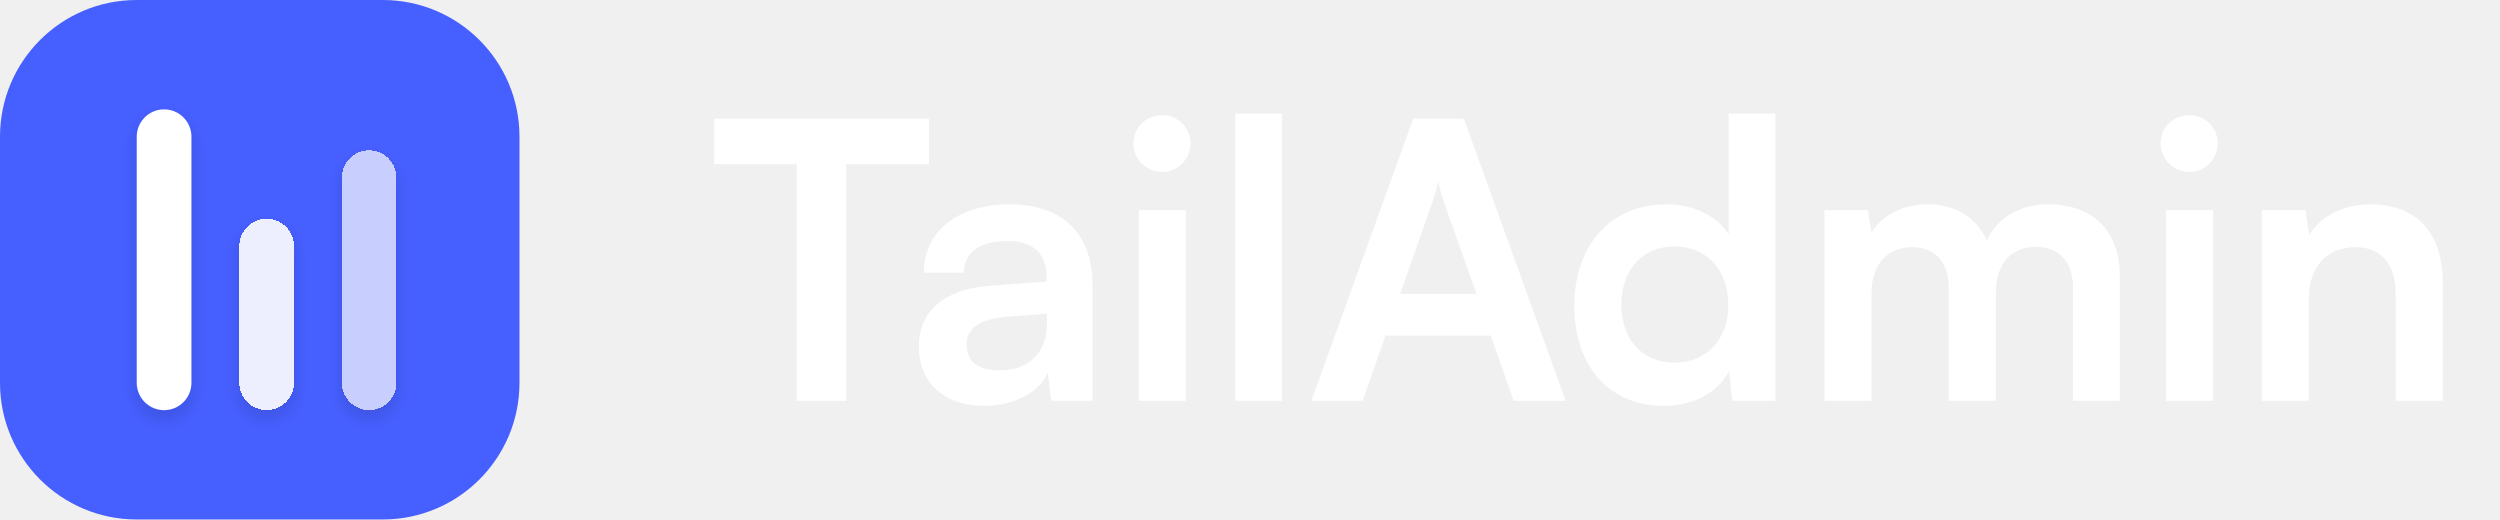
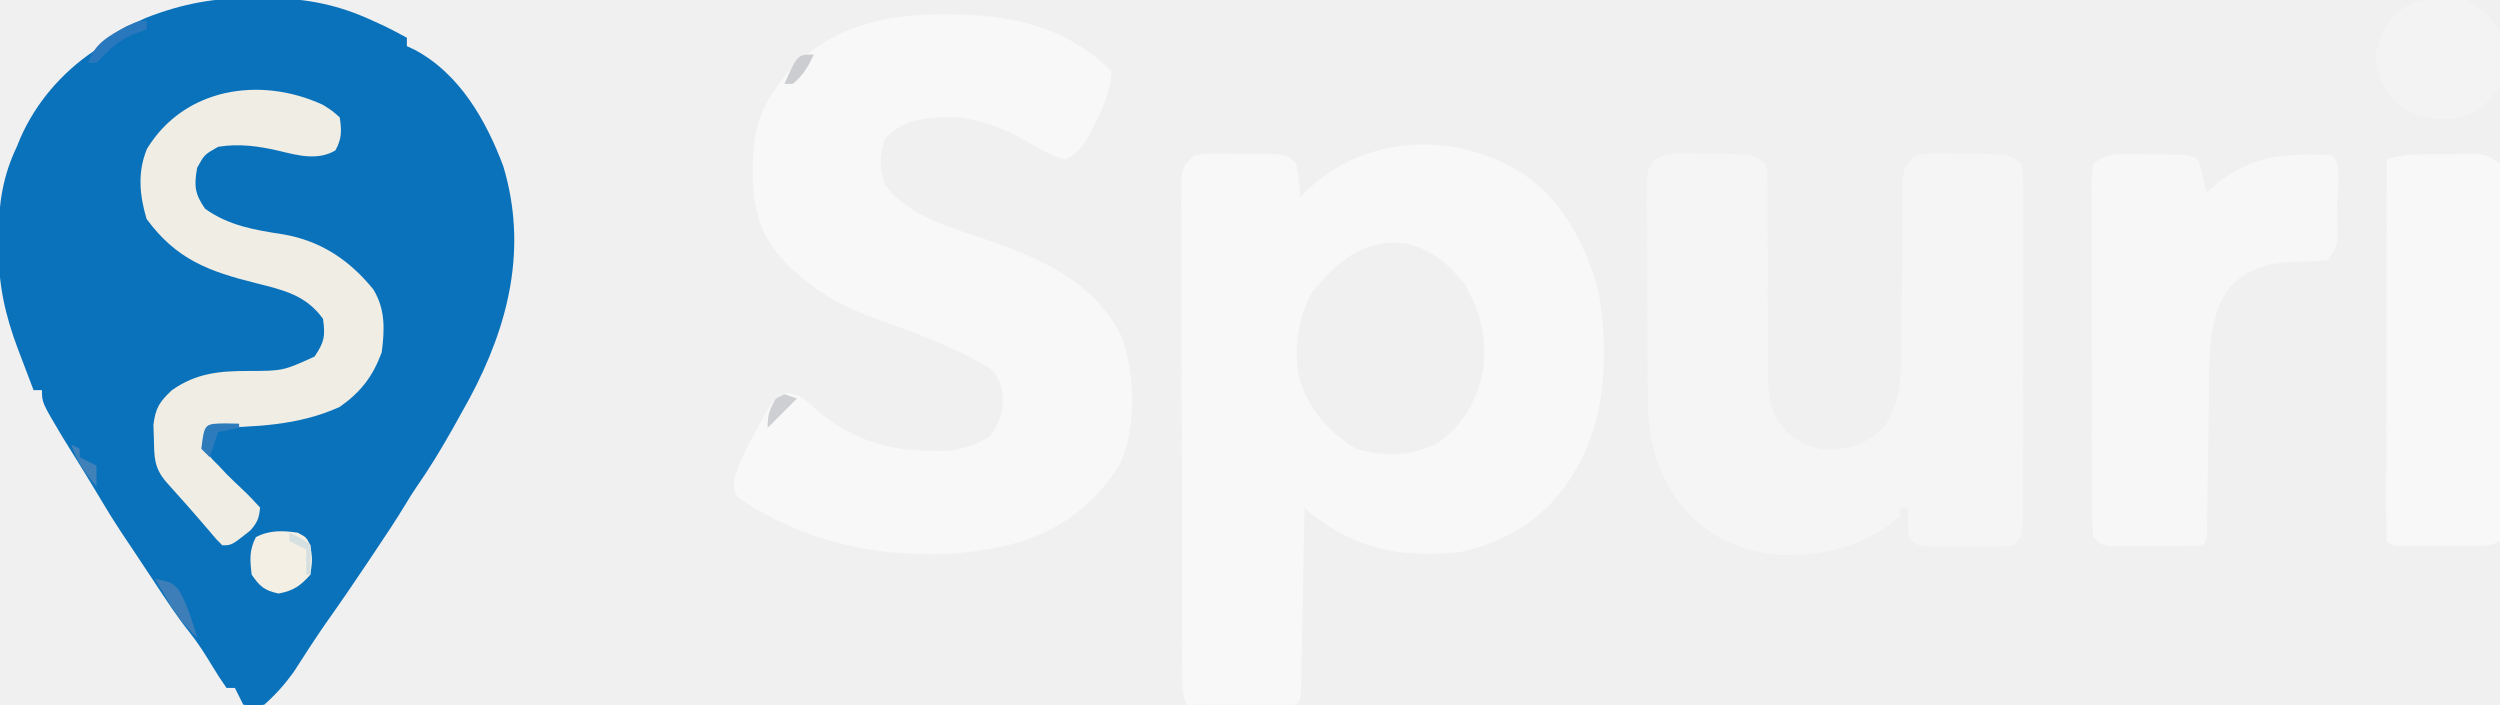
- <svg xmlns="http://www.w3.org/2000/svg" width="154" height="32" viewBox="0 0 154 32" fill="none">
-   <path d="M0 8.421C0 3.77 3.77 0 8.421 0H23.579C28.23 0 32 3.77 32 8.421V23.579C32 28.23 28.23 32 23.579 32H8.421C3.77 32 0 28.23 0 23.579V8.421Z" fill="#465FFF" />
-   <g filter="url(#filter0_d_1608_324)">
-     <path d="M8.424 8.422C8.424 7.491 9.178 6.737 10.108 6.737C11.038 6.737 11.792 7.491 11.792 8.422V23.579C11.792 24.51 11.038 25.264 10.108 25.264C9.178 25.264 8.424 24.51 8.424 23.579V8.422Z" fill="white" />
-   </g>
-   <g filter="url(#filter1_d_1608_324)">
-     <path d="M14.742 15.157C14.742 14.227 15.496 13.473 16.426 13.473C17.357 13.473 18.111 14.227 18.111 15.157V23.578C18.111 24.508 17.357 25.262 16.426 25.262C15.496 25.262 14.742 24.508 14.742 23.578V15.157Z" fill="white" fill-opacity="0.9" shape-rendering="crispEdges" />
-   </g>
-   <g filter="url(#filter2_d_1608_324)">
-     <path d="M21.055 10.946C21.055 10.016 21.809 9.262 22.739 9.262C23.669 9.262 24.423 10.016 24.423 10.946V23.578C24.423 24.508 23.669 25.262 22.739 25.262C21.809 25.262 21.055 24.508 21.055 23.578V10.946Z" fill="white" fill-opacity="0.7" shape-rendering="crispEdges" />
-   </g>
-   <path d="M44 10.115H49.089V24.691H52.132V10.115H57.221V7.309H44V10.115Z" fill="white" />
-   <path d="M60.617 25C62.448 25 64.042 24.168 64.541 22.955L64.755 24.691H67.299V17.558C67.299 14.3 65.349 12.588 62.187 12.588C59.001 12.588 56.908 14.252 56.908 16.797H59.381C59.381 15.56 60.332 14.847 62.044 14.847C63.518 14.847 64.47 15.489 64.47 17.082V17.343L60.95 17.605C58.168 17.819 56.599 19.174 56.599 21.338C56.599 23.549 58.121 25 60.617 25ZM61.569 22.812C60.261 22.812 59.547 22.289 59.547 21.219C59.547 20.268 60.237 19.674 62.044 19.507L64.493 19.317V19.935C64.493 21.742 63.352 22.812 61.569 22.812Z" fill="white" />
-   <path d="M71.6 10.591C72.551 10.591 73.335 9.806 73.335 8.831C73.335 7.856 72.551 7.095 71.6 7.095C70.601 7.095 69.816 7.856 69.816 8.831C69.816 9.806 70.601 10.591 71.6 10.591ZM70.149 24.691H73.05V12.944H70.149V24.691Z" fill="white" />
-   <path d="M78.972 24.691V7H76.095V24.691H78.972Z" fill="white" />
-   <path d="M83.941 24.691L85.344 20.672H91.835L93.238 24.691H96.448L90.171 7.309H87.056L80.778 24.691H83.941ZM88.221 12.493C88.387 12.017 88.53 11.494 88.601 11.161C88.649 11.518 88.815 12.041 88.958 12.493L90.955 18.104H86.247L88.221 12.493Z" fill="white" />
-   <path d="M102.493 25C104.276 25 105.798 24.215 106.511 22.86L106.701 24.691H109.364V7H106.487V14.443C105.75 13.277 104.3 12.588 102.659 12.588C99.116 12.588 96.976 15.203 96.976 18.865C96.976 22.503 99.092 25 102.493 25ZM103.135 22.337C101.113 22.337 99.877 20.863 99.877 18.77C99.877 16.678 101.113 15.18 103.135 15.18C105.156 15.18 106.464 16.654 106.464 18.77C106.464 20.886 105.156 22.337 103.135 22.337Z" fill="white" />
-   <path d="M115.289 24.691V18.033C115.289 16.131 116.406 15.227 117.785 15.227C119.164 15.227 120.044 16.107 120.044 17.748V24.691H122.945V18.033C122.945 16.107 124.015 15.203 125.418 15.203C126.797 15.203 127.701 16.083 127.701 17.771V24.691H130.578V17.011C130.578 14.3 129.008 12.588 126.155 12.588C124.372 12.588 122.993 13.468 122.398 14.823C121.78 13.468 120.543 12.588 118.76 12.588C117.072 12.588 115.883 13.349 115.289 14.324L115.051 12.944H112.388V24.691H115.289Z" fill="white" />
-   <path d="M134.876 10.591C135.827 10.591 136.612 9.806 136.612 8.831C136.612 7.856 135.827 7.095 134.876 7.095C133.877 7.095 133.093 7.856 133.093 8.831C133.093 9.806 133.877 10.591 134.876 10.591ZM133.426 24.691H136.327V12.944H133.426V24.691Z" fill="white" />
-   <path d="M142.225 24.691V18.366C142.225 16.464 143.318 15.227 145.102 15.227C146.6 15.227 147.575 16.178 147.575 18.152V24.691H150.476V17.462C150.476 14.419 148.954 12.588 146.005 12.588C144.412 12.588 142.985 13.277 142.248 14.466L142.011 12.944H139.324V24.691H142.225Z" fill="white" />
-   <defs>
-     <filter id="filter0_d_1608_324" x="7.424" y="6.237" width="5.368" height="20.526" filterUnits="userSpaceOnUse" color-interpolation-filters="sRGB">
-       <feFlood flood-opacity="0" result="BackgroundImageFix" />
-       <feColorMatrix in="SourceAlpha" type="matrix" values="0 0 0 0 0 0 0 0 0 0 0 0 0 0 0 0 0 0 127 0" result="hardAlpha" />
-       <feOffset dy="0.5" />
-       <feGaussianBlur stdDeviation="0.5" />
-       <feComposite in2="hardAlpha" operator="out" />
-       <feColorMatrix type="matrix" values="0 0 0 0 0 0 0 0 0 0 0 0 0 0 0 0 0 0 0.12 0" />
-       <feBlend mode="normal" in2="BackgroundImageFix" result="effect1_dropShadow_1608_324" />
-       <feBlend mode="normal" in="SourceGraphic" in2="effect1_dropShadow_1608_324" result="shape" />
-     </filter>
-     <filter id="filter1_d_1608_324" x="13.742" y="12.973" width="5.368" height="13.79" filterUnits="userSpaceOnUse" color-interpolation-filters="sRGB">
-       <feFlood flood-opacity="0" result="BackgroundImageFix" />
-       <feColorMatrix in="SourceAlpha" type="matrix" values="0 0 0 0 0 0 0 0 0 0 0 0 0 0 0 0 0 0 127 0" result="hardAlpha" />
-       <feOffset dy="0.5" />
-       <feGaussianBlur stdDeviation="0.5" />
-       <feComposite in2="hardAlpha" operator="out" />
-       <feColorMatrix type="matrix" values="0 0 0 0 0 0 0 0 0 0 0 0 0 0 0 0 0 0 0.12 0" />
-       <feBlend mode="normal" in2="BackgroundImageFix" result="effect1_dropShadow_1608_324" />
-       <feBlend mode="normal" in="SourceGraphic" in2="effect1_dropShadow_1608_324" result="shape" />
-     </filter>
-     <filter id="filter2_d_1608_324" x="20.055" y="8.762" width="5.368" height="18" filterUnits="userSpaceOnUse" color-interpolation-filters="sRGB">
-       <feFlood flood-opacity="0" result="BackgroundImageFix" />
-       <feColorMatrix in="SourceAlpha" type="matrix" values="0 0 0 0 0 0 0 0 0 0 0 0 0 0 0 0 0 0 127 0" result="hardAlpha" />
-       <feOffset dy="0.5" />
-       <feGaussianBlur stdDeviation="0.5" />
-       <feComposite in2="hardAlpha" operator="out" />
-       <feColorMatrix type="matrix" values="0 0 0 0 0 0 0 0 0 0 0 0 0 0 0 0 0 0 0.12 0" />
-       <feBlend mode="normal" in2="BackgroundImageFix" result="effect1_dropShadow_1608_324" />
-       <feBlend mode="normal" in="SourceGraphic" in2="effect1_dropShadow_1608_324" result="shape" />
-     </filter>
-   </defs>
+ <svg xmlns="http://www.w3.org/2000/svg" version="1.1" width="596" height="168">
+   <path d="M0 0 C1.143 0.004 2.286 0.007 3.464 0.011 C12.634 0.19 19.995 1.622 28.312 5.5 C29.637 6.105 29.637 6.105 30.988 6.723 C32.792 7.592 34.559 8.534 36.312 9.5 C36.312 10.16 36.312 10.82 36.312 11.5 C37.198 11.914 37.198 11.914 38.102 12.336 C48.806 17.972 55.179 29.152 59.289 40.102 C65.167 59.602 60.602 78.056 51.246 95.487 C50.157 97.478 49.052 99.46 47.938 101.438 C47.35 102.481 47.35 102.481 46.751 103.546 C44.209 108.025 41.547 112.377 38.602 116.605 C37.693 117.94 36.833 119.308 36.008 120.695 C33.644 124.606 31.102 128.39 28.562 132.188 C28.025 132.993 27.487 133.799 26.933 134.629 C23.669 139.507 20.36 144.345 16.961 149.129 C14.314 152.936 11.814 156.84 9.305 160.738 C7.193 163.666 5.01 166.101 2.312 168.5 C-0.5 168.812 -0.5 168.812 -2.688 168.5 C-3.678 166.52 -3.678 166.52 -4.688 164.5 C-5.348 164.5 -6.008 164.5 -6.688 164.5 C-7.883 162.819 -8.995 161.078 -10.062 159.312 C-11.783 156.482 -13.464 153.778 -15.539 151.195 C-18.502 147.478 -21.071 143.529 -23.688 139.562 C-24.208 138.777 -24.729 137.991 -25.266 137.182 C-26.281 135.65 -27.295 134.117 -28.308 132.584 C-29.495 130.791 -30.692 129.004 -31.891 127.219 C-33.474 124.823 -34.976 122.408 -36.438 119.938 C-39.507 114.774 -42.674 109.673 -45.855 104.578 C-50.688 96.459 -50.688 96.459 -50.688 93.5 C-51.347 93.5 -52.008 93.5 -52.688 93.5 C-53.649 90.98 -54.607 88.459 -55.562 85.938 C-55.832 85.233 -56.101 84.529 -56.379 83.803 C-59.527 75.471 -61.077 68.24 -61.062 59.312 C-61.061 58.289 -61.059 57.265 -61.058 56.211 C-60.936 48.684 -59.959 42.349 -56.688 35.5 C-56.254 34.442 -56.254 34.442 -55.812 33.363 C-52.125 24.984 -45.984 17.874 -38.449 12.754 C-36.654 11.563 -36.654 11.563 -35.273 9.996 C-33.24 8.077 -31.173 7.144 -28.625 6 C-27.747 5.598 -26.869 5.196 -25.965 4.781 C-17.165 1.341 -9.479 -0.053 0 0 Z " fill="#0A72BB" transform="translate(60.6875,-0.5)" />
+   <path d="M0 0 C10.359 6.487 15.604 16.768 19.027 28.27 C21.61 42.72 21.14 59.56 13.027 72.27 C12.414 73.265 12.414 73.265 11.789 74.281 C5.625 83.397 -3.641 88.748 -14.285 90.957 C-28.454 92.158 -38.682 90.33 -49.973 81.27 C-50.468 80.775 -50.468 80.775 -50.973 80.27 C-50.983 80.844 -50.993 81.418 -51.004 82.009 C-51.112 87.962 -51.226 93.915 -51.345 99.868 C-51.388 102.092 -51.43 104.316 -51.47 106.541 C-51.527 109.73 -51.591 112.92 -51.656 116.109 C-51.681 117.611 -51.681 117.611 -51.707 119.143 C-51.727 120.064 -51.747 120.985 -51.767 121.933 C-51.783 122.748 -51.798 123.563 -51.814 124.403 C-51.973 126.27 -51.973 126.27 -52.973 127.27 C-54.899 127.357 -56.829 127.377 -58.758 127.367 C-59.928 127.364 -61.097 127.361 -62.303 127.357 C-63.534 127.349 -64.766 127.341 -66.035 127.332 C-67.889 127.325 -67.889 127.325 -69.779 127.318 C-72.844 127.307 -75.908 127.29 -78.973 127.27 C-80.224 124.767 -80.104 123.067 -80.113 120.266 C-80.119 119.207 -80.125 118.149 -80.13 117.058 C-80.132 115.892 -80.133 114.725 -80.134 113.524 C-80.139 112.299 -80.144 111.075 -80.149 109.813 C-80.161 106.45 -80.168 103.086 -80.173 99.722 C-80.176 97.622 -80.18 95.522 -80.184 93.422 C-80.198 86.854 -80.208 80.286 -80.212 73.718 C-80.216 66.13 -80.234 58.542 -80.263 50.953 C-80.284 45.092 -80.294 39.23 -80.296 33.369 C-80.297 29.866 -80.303 26.363 -80.32 22.86 C-80.34 18.955 -80.336 15.05 -80.329 11.145 C-80.338 9.981 -80.348 8.816 -80.357 7.617 C-80.351 6.555 -80.346 5.494 -80.34 4.4 C-80.342 3.476 -80.343 2.553 -80.345 1.601 C-79.901 -1.182 -79.213 -2.07 -76.973 -3.73 C-74.644 -4.103 -74.644 -4.103 -71.938 -4.094 C-70.964 -4.093 -69.99 -4.092 -68.986 -4.092 C-67.971 -4.076 -66.956 -4.06 -65.91 -4.043 C-64.382 -4.048 -64.382 -4.048 -62.822 -4.053 C-55.24 -3.997 -55.24 -3.997 -52.973 -1.73 C-52.407 0.925 -52.235 3.561 -51.973 6.27 C-51.546 5.822 -51.119 5.375 -50.68 4.914 C-36.904 -8.407 -16.172 -9.593 0 0 Z M-49.16 28.832 C-52.679 35.506 -53.708 42.561 -52.098 49.957 C-49.718 57.232 -45.068 62.378 -38.598 66.332 C-31.475 68.174 -25.218 68.263 -18.723 64.531 C-12.938 60.361 -9.815 54.541 -8.465 47.695 C-7.411 39.661 -8.879 34.024 -12.785 27.02 C-16.743 22.044 -20.701 18.677 -26.973 17.27 C-37.045 16.15 -42.962 21.571 -49.16 28.832 Z " fill="#F8F8F9" transform="translate(361.9727,40.73047)" />
+   <path d="M0 0 C1.773 0.014 1.773 0.014 3.582 0.029 C17.232 0.353 29.726 3.601 39.688 13.562 C39.356 18.12 37.906 21.693 35.875 25.75 C35.374 26.775 34.872 27.8 34.355 28.855 C32.659 31.608 31.607 33.165 28.688 34.562 C24.544 33.52 20.917 31.049 17.188 29 C8.934 24.724 0.705 23.147 -8.438 25.688 C-11.146 26.798 -12.356 27.607 -14.438 29.75 C-15.643 33.626 -15.72 36.786 -14.312 40.562 C-8.926 48.265 2.29 51.009 10.766 54.027 C23.716 58.649 35.613 63.935 42.062 76.812 C45.328 85.797 45.7 98.476 41.688 107.25 C35.368 117.371 26.328 123.79 14.711 126.598 C7.397 128.167 0.171 129.063 -7.312 128.562 C-8.145 128.532 -8.978 128.501 -9.836 128.469 C-23.837 127.648 -37.669 123.178 -49.266 115.223 C-50.312 113.562 -50.312 113.562 -50.266 110.895 C-49.053 106.655 -47.216 103.08 -45.062 99.25 C-44.68 98.522 -44.297 97.795 -43.902 97.045 C-41.042 91.913 -41.042 91.913 -37.797 90.355 C-34.418 90.637 -33.265 91.877 -30.812 94.188 C-22.52 101.149 -14.099 103.97 -3.375 104.062 C-2.665 104.069 -1.956 104.075 -1.224 104.082 C3.437 103.967 6.74 103.031 10.688 100.562 C13.133 97.171 13.94 94.548 13.688 90.438 C13.149 87.459 12.75 86.63 10.625 84.312 C1.951 79.145 -7.287 75.853 -16.758 72.449 C-23.458 69.954 -28.915 67.271 -34.312 62.562 C-35.029 61.968 -35.746 61.374 -36.484 60.762 C-43.065 54.458 -45.438 48.717 -45.834 39.655 C-45.97 31.276 -45.484 24.484 -40.312 17.562 C-39.781 16.838 -39.25 16.114 -38.703 15.367 C-28.992 3.295 -14.992 -0.195 0 0 Z " fill="#F8F8F8" transform="translate(225.3125,3.4375)" />
+   <path d="M0 0 C0.969 0.001 1.939 0.001 2.938 0.002 C4.453 0.026 4.453 0.026 6 0.051 C7.011 0.048 8.021 0.044 9.062 0.041 C16.599 0.096 16.599 0.096 20 2.363 C20.372 4.765 20.372 4.765 20.369 7.819 C20.376 8.961 20.383 10.103 20.39 11.279 C20.384 12.519 20.377 13.758 20.371 15.035 C20.388 17.645 20.406 20.254 20.424 22.863 C20.437 26.989 20.438 31.115 20.436 35.24 C20.436 39.214 20.467 43.187 20.496 47.16 C20.488 48.392 20.48 49.623 20.471 50.892 C20.527 57.317 20.568 61.528 25 66.363 C28.279 69.245 30.851 70.275 35.25 70.613 C40.657 70.253 44.45 68.913 48.312 65.051 C52.503 58.378 52.294 51.935 52.309 44.289 C52.334 41.907 52.359 39.525 52.385 37.143 C52.414 33.396 52.438 29.65 52.456 25.904 C52.478 22.282 52.517 18.661 52.559 15.039 C52.559 13.914 52.559 12.789 52.559 11.63 C52.572 10.588 52.586 9.547 52.599 8.474 C52.607 7.099 52.607 7.099 52.615 5.696 C53.073 2.919 53.765 2.025 56 0.363 C58.312 -0.009 58.312 -0.009 61 0 C61.969 0.001 62.939 0.001 63.938 0.002 C65.453 0.026 65.453 0.026 67 0.051 C68.011 0.048 69.021 0.044 70.062 0.041 C77.599 0.096 77.599 0.096 81 2.363 C81.297 5.223 81.399 7.866 81.372 10.729 C81.376 11.594 81.38 12.459 81.383 13.35 C81.392 16.219 81.378 19.088 81.363 21.957 C81.363 23.945 81.363 25.933 81.365 27.92 C81.365 32.09 81.354 36.26 81.336 40.429 C81.313 45.783 81.313 51.136 81.32 56.49 C81.323 60.596 81.316 64.702 81.307 68.807 C81.303 70.782 81.302 72.756 81.303 74.731 C81.304 77.486 81.291 80.242 81.275 82.998 C81.277 83.82 81.28 84.642 81.282 85.489 C81.229 91.135 81.229 91.135 79 93.363 C76.693 93.622 76.693 93.622 73.844 93.629 C72.31 93.633 72.31 93.633 70.746 93.637 C69.675 93.629 68.604 93.621 67.5 93.613 C65.893 93.625 65.893 93.625 64.254 93.637 C63.232 93.634 62.209 93.632 61.156 93.629 C60.216 93.627 59.276 93.624 58.307 93.622 C56 93.363 56 93.363 54 91.363 C53.875 87.738 53.875 87.738 54 84.363 C53.34 84.363 52.68 84.363 52 84.363 C52 85.023 52 85.683 52 86.363 C43.753 93.673 33.708 95.98 22.918 95.645 C13.639 94.75 6.573 91.372 0.277 84.477 C-6.062 76.548 -8.096 68.201 -8.161 58.13 C-8.171 56.919 -8.18 55.708 -8.19 54.46 C-8.197 52.519 -8.197 52.519 -8.203 50.539 C-8.206 49.875 -8.209 49.212 -8.212 48.528 C-8.227 45.023 -8.236 41.518 -8.24 38.013 C-8.246 34.395 -8.27 30.777 -8.298 27.159 C-8.317 24.372 -8.322 21.585 -8.324 18.797 C-8.328 16.815 -8.347 14.832 -8.366 12.85 C-8.361 11.047 -8.361 11.047 -8.356 9.208 C-8.36 8.149 -8.364 7.09 -8.367 5.999 C-8 3.363 -8 3.363 -6.622 1.521 C-4.363 -0.091 -2.758 -0.009 0 0 Z " fill="#F5F5F6" transform="translate(401,36.63672)" />
+   <path d="M0 0 C0.884 0.002 1.767 0.004 2.678 0.006 C3.597 0.018 4.517 0.03 5.465 0.043 C6.388 0.044 7.312 0.044 8.264 0.045 C15.121 0.09 15.121 0.09 17.402 1.23 C18.035 3.078 18.035 3.078 18.527 5.293 C18.695 6.026 18.863 6.76 19.035 7.516 C19.156 8.082 19.277 8.647 19.402 9.23 C20.073 8.616 20.073 8.616 20.758 7.988 C29.397 0.288 38.052 -0.37 49.402 0.23 C51.755 2.583 50.588 8.446 50.59 11.605 C50.602 12.577 50.614 13.549 50.627 14.551 C50.629 15.484 50.631 16.417 50.633 17.379 C50.637 18.237 50.641 19.094 50.645 19.978 C50.402 22.23 50.402 22.23 48.402 25.23 C45.207 25.566 45.207 25.566 41.277 25.605 C34.858 25.835 30.163 26.714 25.402 31.23 C19.65 37.942 20.098 48.852 20.023 57.234 C20.006 58.239 19.989 59.243 19.972 60.278 C19.919 63.45 19.879 66.621 19.84 69.793 C19.796 72.997 19.749 76.2 19.697 79.404 C19.665 81.389 19.638 83.375 19.617 85.36 C19.603 86.249 19.59 87.137 19.576 88.053 C19.566 88.838 19.557 89.623 19.547 90.431 C19.402 92.23 19.402 92.23 18.402 93.23 C14.43 93.483 10.445 93.416 6.465 93.418 C4.78 93.436 4.78 93.436 3.061 93.455 C1.989 93.457 0.917 93.459 -0.188 93.461 C-1.67 93.467 -1.67 93.467 -3.183 93.473 C-5.598 93.23 -5.598 93.23 -7.598 91.23 C-7.802 88.41 -7.881 85.687 -7.872 82.865 C-7.877 82 -7.883 81.135 -7.888 80.244 C-7.902 77.375 -7.901 74.506 -7.898 71.637 C-7.902 69.649 -7.907 67.661 -7.911 65.673 C-7.919 61.504 -7.919 57.334 -7.913 53.165 C-7.908 47.811 -7.924 42.457 -7.948 37.104 C-7.962 32.998 -7.963 28.892 -7.96 24.787 C-7.961 22.812 -7.966 20.838 -7.976 18.863 C-7.988 16.107 -7.982 13.352 -7.97 10.596 C-7.978 9.774 -7.985 8.952 -7.993 8.105 C-7.972 5.836 -7.972 5.836 -7.598 2.23 C-4.421 0.113 -3.635 -0.018 0 0 Z " fill="#F7F7F7" transform="translate(506.5977,36.76953)" />
+   <path d="M0 0 C0.963 -0.012 1.926 -0.024 2.918 -0.037 C3.842 -0.039 4.766 -0.041 5.719 -0.043 C6.986 -0.049 6.986 -0.049 8.279 -0.055 C10.5 0.188 10.5 0.188 13.5 2.188 C13.786 5.088 13.878 7.774 13.841 10.676 C13.841 11.993 13.841 11.993 13.842 13.337 C13.84 16.248 13.816 19.159 13.793 22.07 C13.787 24.085 13.783 26.1 13.78 28.115 C13.769 33.425 13.739 38.735 13.706 44.045 C13.675 49.461 13.662 54.877 13.646 60.293 C13.614 70.925 13.563 81.556 13.5 92.188 C10.904 93.485 8.993 93.317 6.09 93.32 C4.482 93.322 4.482 93.322 2.842 93.324 C1.718 93.32 0.595 93.316 -0.562 93.312 C-2.253 93.318 -2.253 93.318 -3.979 93.324 C-5.049 93.323 -6.12 93.322 -7.223 93.32 C-8.21 93.319 -9.198 93.318 -10.215 93.317 C-12.5 93.188 -12.5 93.188 -13.5 92.188 C-13.595 89.357 -13.626 86.551 -13.614 83.72 C-13.614 82.833 -13.614 81.945 -13.614 81.03 C-13.613 78.081 -13.605 75.133 -13.598 72.184 C-13.596 70.145 -13.594 68.106 -13.593 66.067 C-13.59 60.69 -13.58 55.312 -13.569 49.935 C-13.558 44.452 -13.554 38.969 -13.549 33.486 C-13.538 22.72 -13.521 11.954 -13.5 1.188 C-9.043 -0.298 -4.669 0.003 0 0 Z " fill="#F8F8F8" transform="translate(582.5,36.8125)" />
+   <path d="M0 0 C2.242 1.418 2.242 1.418 4 3 C4.459 6.151 4.522 8.078 2.938 10.875 C-1.247 13.305 -5.847 12.099 -10.312 11 C-15.219 9.851 -19.988 9.162 -25 10 C-28.274 11.856 -28.274 11.856 -30 15 C-30.764 19.277 -30.581 21.148 -28.125 24.75 C-22.482 28.813 -16.211 29.84 -9.438 30.875 C-0.544 32.418 6.346 37 12 44 C14.903 48.715 14.711 53.635 14 59 C11.9 64.727 8.999 68.488 4 72 C-5.901 76.514 -16.324 76.76 -27 77 C-27.783 79.304 -27.783 79.304 -28 82 C-26.823 84.122 -26.823 84.122 -24.938 85.938 C-24.297 86.622 -23.656 87.306 -22.996 88.012 C-21.738 89.265 -20.462 90.499 -19.16 91.707 C-17.701 93.064 -16.34 94.526 -15 96 C-15.197 98.459 -15.685 99.651 -17.34 101.484 C-21.778 105 -21.778 105 -24 105 C-25.445 103.566 -25.445 103.566 -27.125 101.562 C-30.482 97.605 -33.922 93.735 -37.398 89.883 C-40.264 86.514 -40.219 84.055 -40.312 79.688 C-40.35 78.557 -40.387 77.426 -40.426 76.262 C-39.894 72.189 -38.986 70.807 -36 68 C-30.2 63.96 -24.792 63.443 -17.875 63.438 C-9.53 63.422 -9.53 63.422 -2 60 C0.345 56.482 0.58 55.142 0 51 C-4.084 45.335 -9.457 44.136 -15.928 42.518 C-27.177 39.706 -34.944 36.895 -42.062 27.188 C-43.728 21.526 -44.262 16.058 -41.969 10.5 C-33.107 -4.072 -14.96 -6.924 0 0 Z " fill="#EFEDE4" transform="translate(77,25)" />
+   <path d="M0 0 C3.605 1.933 6.168 4.335 8 8 C9.03 17.832 9.03 17.832 7.023 22.055 C4.173 25.57 1.1 27.702 -3.367 28.336 C-9.105 28.425 -12.565 28.012 -17 24 C-20.265 20.219 -21.715 17.184 -21.461 12.094 C-18.955 0.71 -10.514 -1.491 0 0 Z " fill="#F3F3F4" transform="translate(588,0)" />
+   <path d="M0 0 C2 1.062 2 1.062 3 3 C3.5 6.438 3.5 6.438 3 10 C0.581 12.695 -1.008 13.806 -4.562 14.5 C-7.925 13.81 -9.049 12.819 -11 10 C-11.422 6.563 -11.609 4.179 -10 1.062 C-6.76 -0.659 -3.58 -0.53 0 0 Z " fill="#F3EFE4" transform="translate(71,127)" />
+   <path d="M0 0 C3.805 0.812 3.805 0.812 5.562 2.5 C7.651 6.132 8.795 10.002 10 14 C6.955 11.167 4.831 8.345 2.75 4.75 C2.229 3.858 1.708 2.966 1.172 2.047 C0.785 1.371 0.398 0.696 0 0 Z " fill="#3E7EB8" transform="translate(37,138)" />
+   <path d="M0 0 C0 0.66 0 1.32 0 2 C-1.052 2.392 -2.104 2.784 -3.188 3.188 C-6.928 4.762 -9.211 7.052 -12 10 C-12.66 10 -13.32 10 -14 10 C-12.431 5.292 -9.054 3.578 -4.812 1.25 C-2 0 -2 0 0 0 Z " fill="#2977BC" transform="translate(35,5)" />
+   <path d="M0 0 C1.134 0.021 2.269 0.041 3.438 0.062 C3.438 0.393 3.438 0.723 3.438 1.062 C1.788 1.393 0.138 1.722 -1.562 2.062 C-2.223 4.043 -2.882 6.022 -3.562 8.062 C-4.223 7.402 -4.883 6.742 -5.562 6.062 C-4.834 0.085 -4.834 0.085 0 0 Z " fill="#2D7BBB" transform="translate(53.5625,100.9375)" />
+   <path d="M0 0 C0.99 0.33 1.98 0.66 3 1 C0.69 3.31 -1.62 5.62 -4 8 C-4 4.871 -3.575 3.626 -2 1 C-1.34 0.67 -0.68 0.34 0 0 Z " fill="#CDCFD2" transform="translate(187,94)" />
+   <path d="M0 0 C0.99 0.495 0.99 0.495 2 1 C2 1.66 2 2.32 2 3 C3.32 3.66 4.64 4.32 6 5 C6 6.65 6 8.3 6 10 C3.257 6.8 1.37 3.995 0 0 Z " fill="#4081B9" transform="translate(17,106)" />
+   <path d="M0 0 C-1.285 2.867 -2.571 4.976 -5 7 C-5.66 7 -6.32 7 -7 7 C-3.862 0 -3.862 0 0 0 Z " fill="#CCCDD0" transform="translate(194,13)" />
+   <path d="M0 0 C3.875 1.875 3.875 1.875 5 3 C5.041 5.333 5.042 7.667 5 10 C4.67 10 4.34 10 4 10 C4 8.02 4 6.04 4 4 C2.68 3.34 1.36 2.68 0 2 C0 1.34 0 0.68 0 0 Z " fill="#D7E0E0" transform="translate(69,127)" />
</svg>
